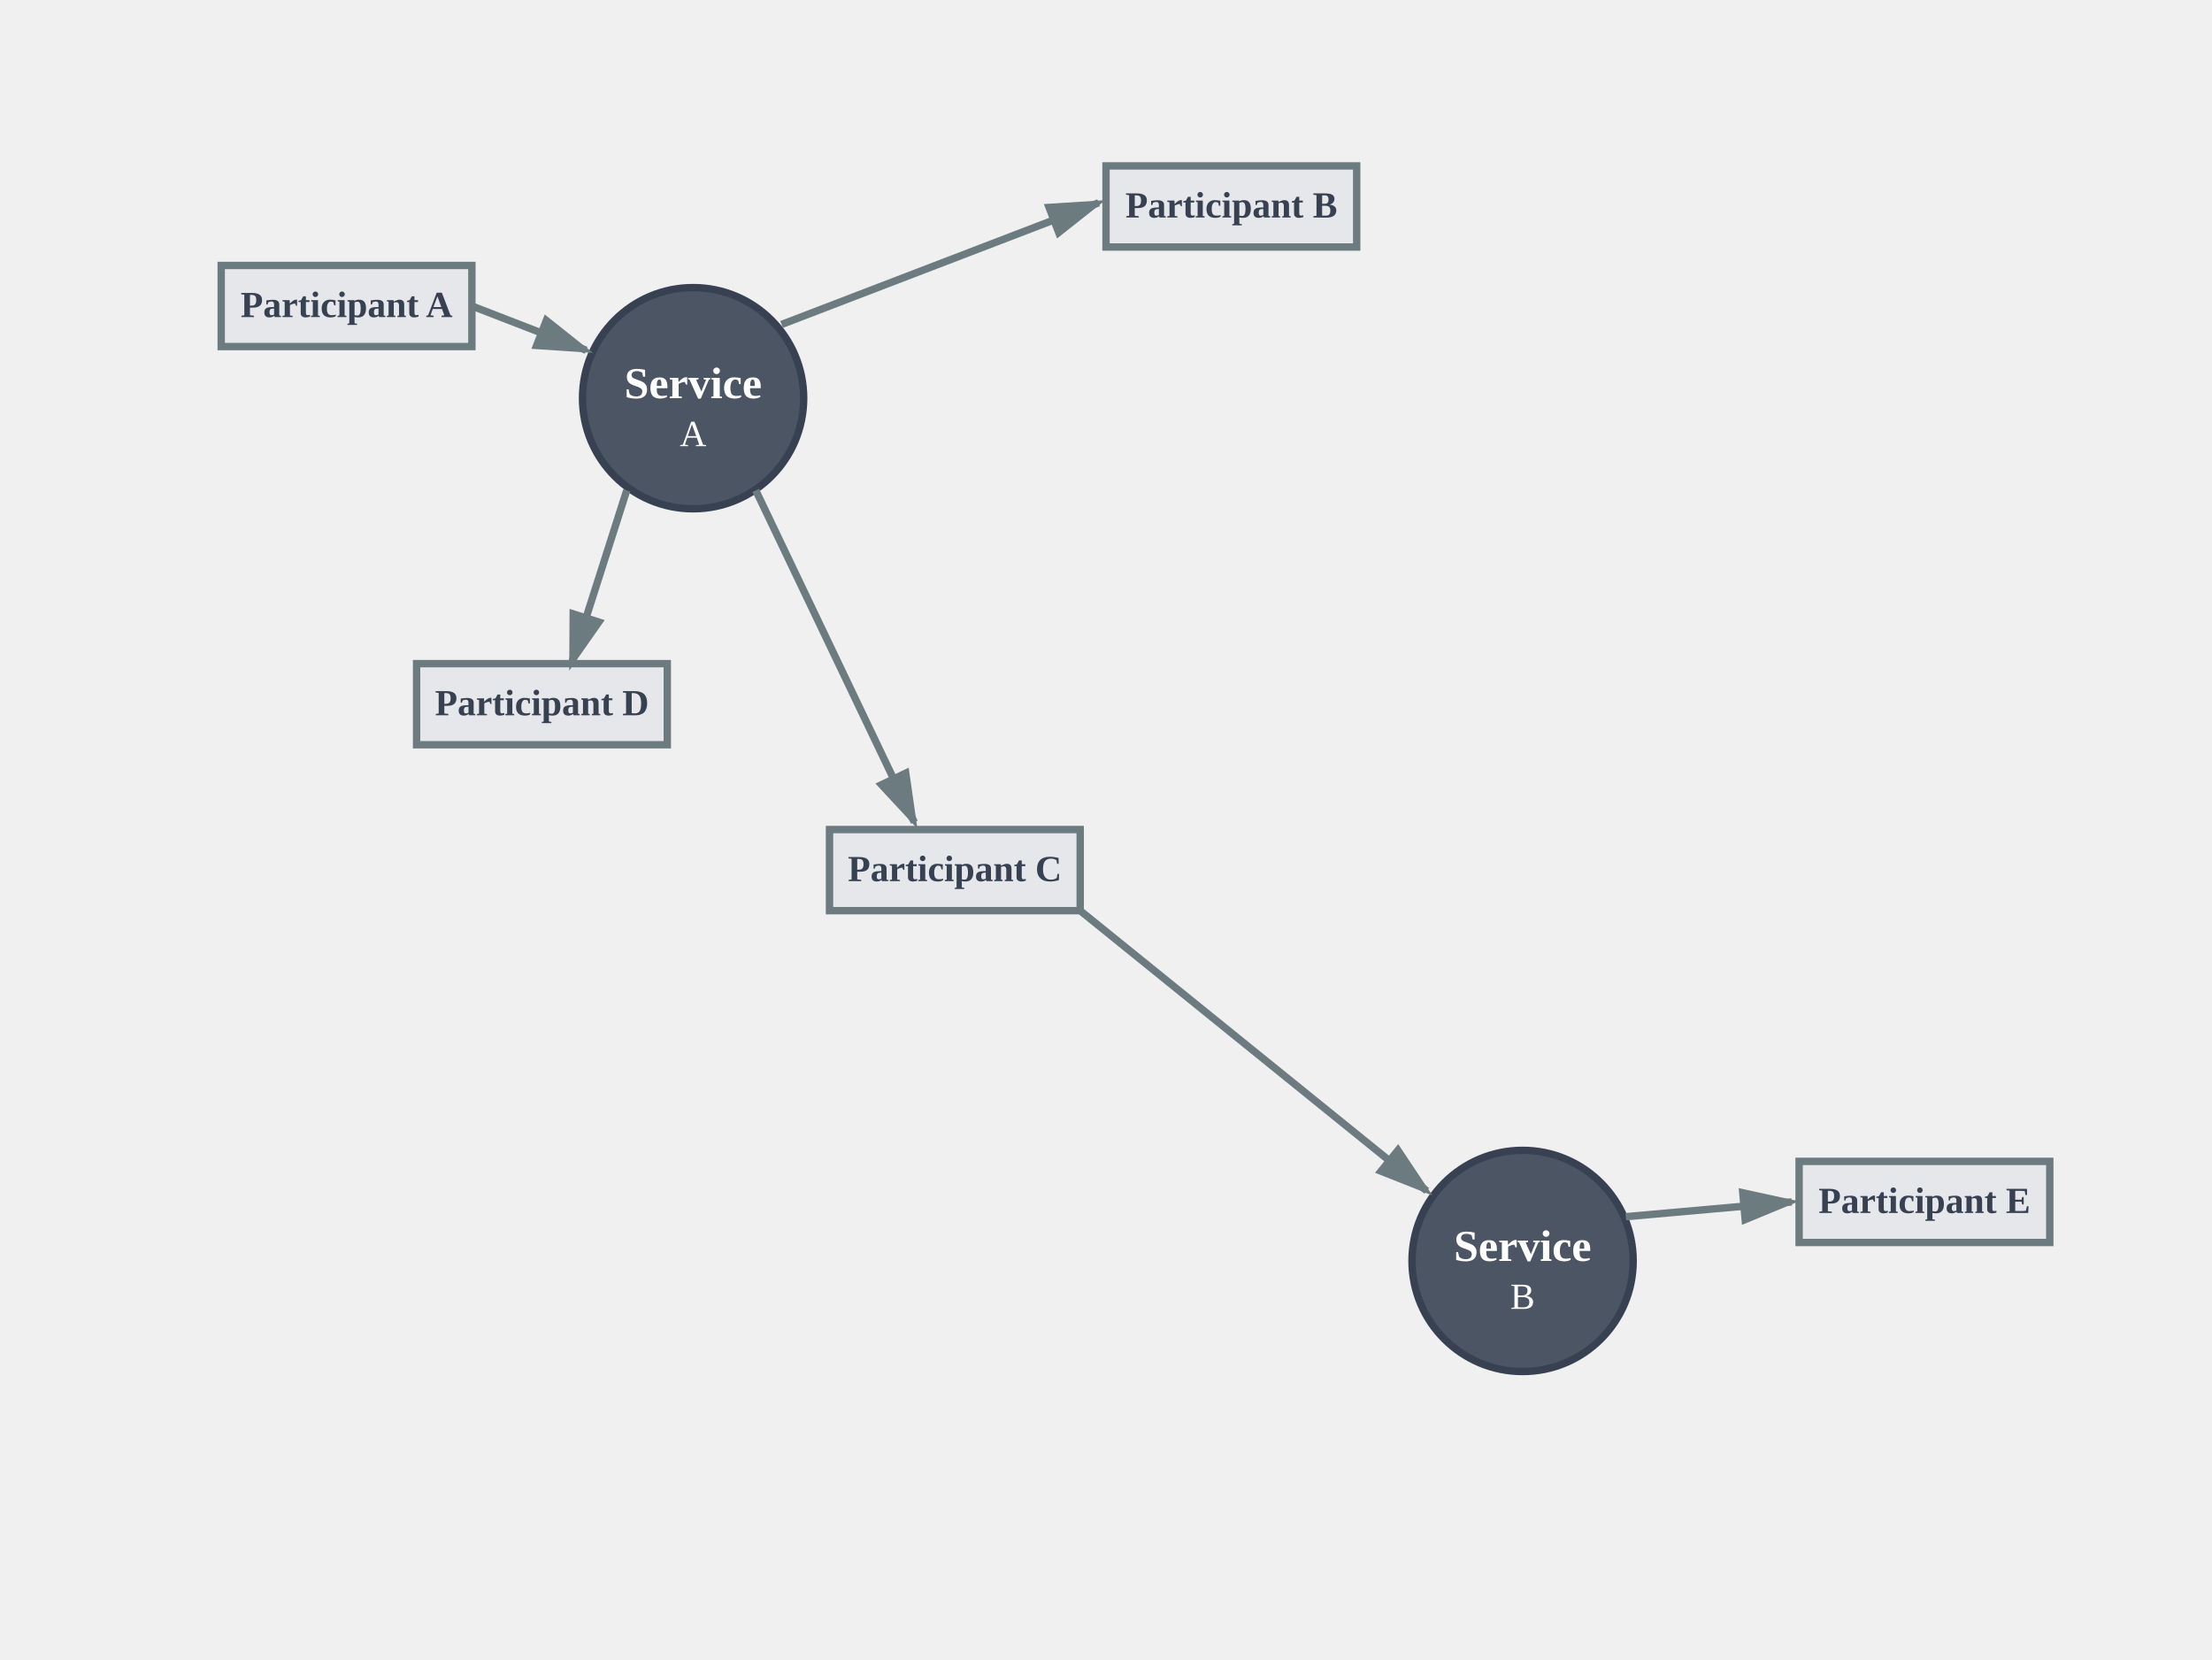
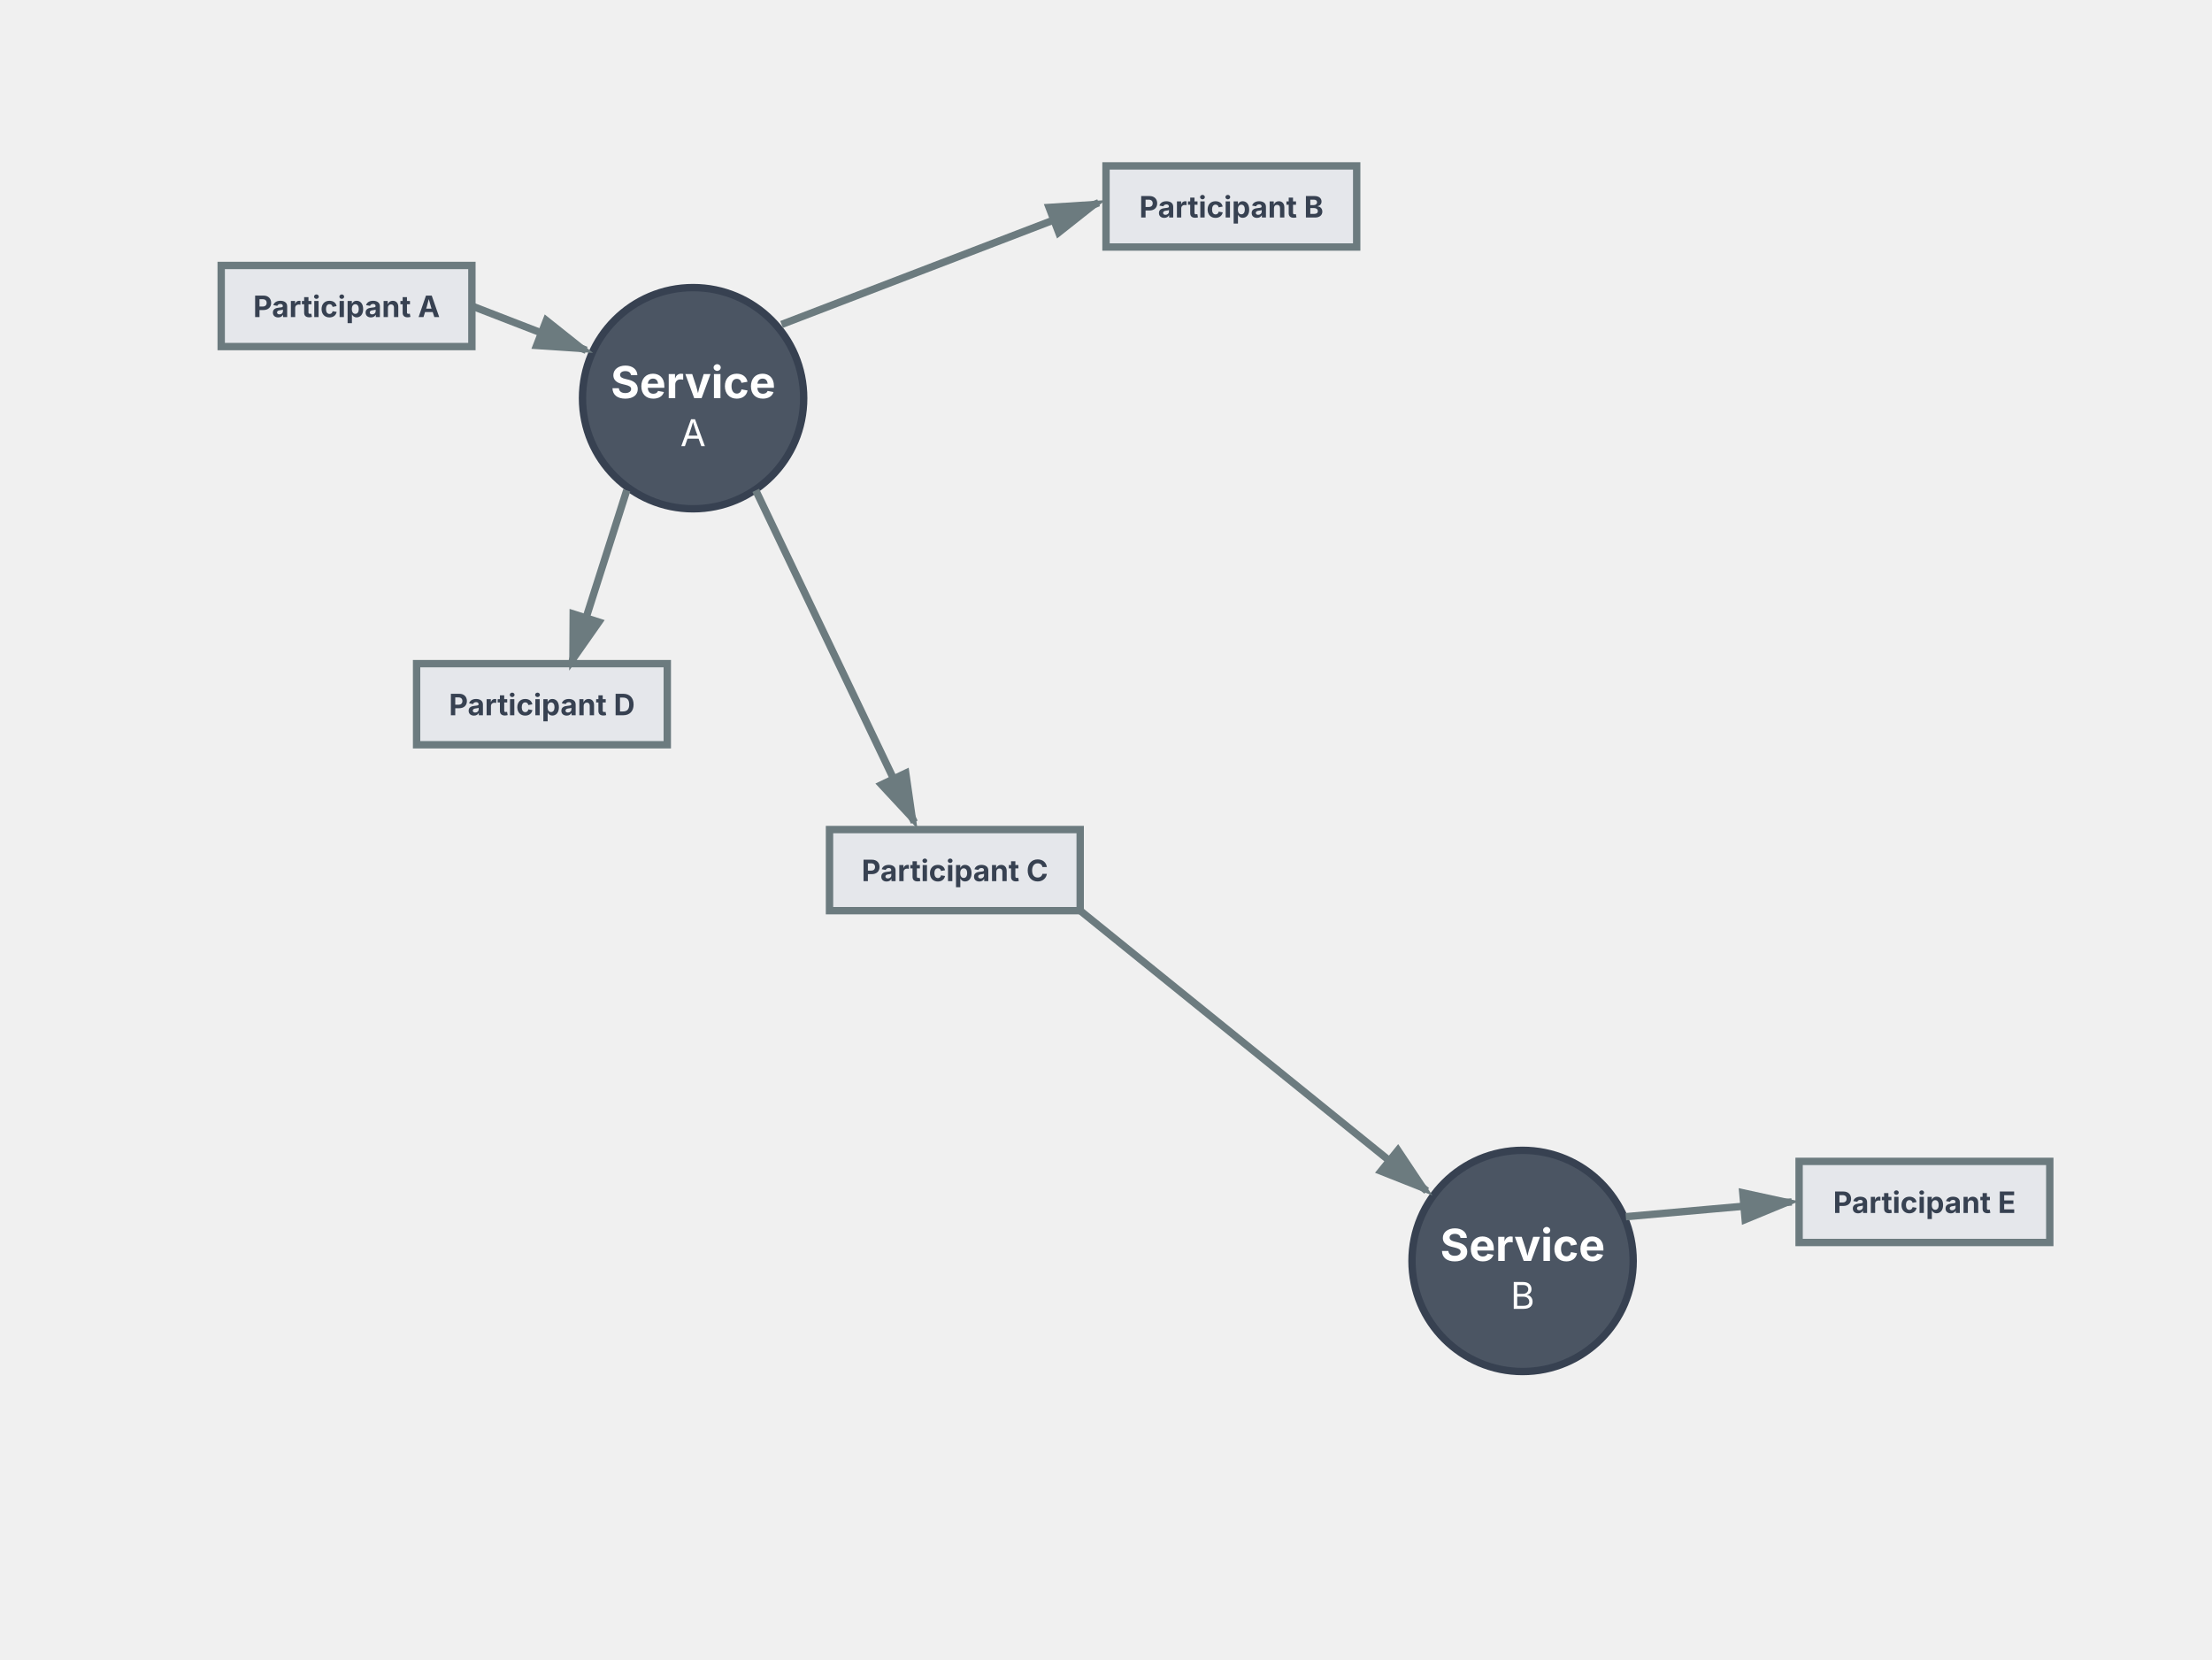
<svg xmlns="http://www.w3.org/2000/svg" viewBox="0 0 600 450">
  <defs>
+     <style>
+       .custom-fonts {
+         font-family: Inter, -apple-system, BlinkMacSystemFont, 'Segoe UI', Roboto, sans-serif;
+       }
+     </style>
    <marker id="arrowhead" markerWidth="8" markerHeight="5" refX="7" refY="2.5" orient="auto">
      <polygon points="0 0, 8 2.5, 0 5" fill="#6c7b7f" />
    </marker>
  </defs>
  <rect width="600" height="450" fill="transparent" />
  <circle cx="188" cy="108" r="30" fill="#4b5563" stroke="#374151" stroke-width="2" />
-   <text x="188" y="108" text-anchor="middle" font-size="12" font-weight="bold" fill="white">Service</text>
-   <text x="188" y="121" text-anchor="middle" font-size="10" fill="white">A</text>
+   <text x="188" y="108" text-anchor="middle" class="custom-fonts" font-size="12" font-weight="bold" fill="white">Service</text>
+   <text x="188" y="121" text-anchor="middle" class="custom-fonts" font-size="10" fill="white">A</text>
  <circle cx="413" cy="342" r="30" fill="#4b5563" stroke="#374151" stroke-width="2" />
-   <text x="413" y="342" text-anchor="middle" font-size="12" font-weight="bold" fill="white">Service</text>
-   <text x="413" y="355" text-anchor="middle" font-size="10" fill="white">B</text>
+   <text x="413" y="342" text-anchor="middle" class="custom-fonts" font-size="12" font-weight="bold" fill="white">Service</text>
+   <text x="413" y="355" text-anchor="middle" class="custom-fonts" font-size="10" fill="white">B</text>
  <rect x="60" y="72" width="68" height="22" fill="#e5e7eb" stroke="#6c7b7f" stroke-width="2" />
-   <text x="94" y="86" text-anchor="middle" font-size="10" font-weight="bold" fill="#374151">Participant A</text>
+   <text x="94" y="86" text-anchor="middle" class="custom-fonts" font-size="8" font-weight="bold" fill="#374151">Participant A</text>
  <rect x="300" y="45" width="68" height="22" fill="#e5e7eb" stroke="#6c7b7f" stroke-width="2" />
-   <text x="334" y="59" text-anchor="middle" font-size="10" font-weight="bold" fill="#374151">Participant B</text>
+   <text x="334" y="59" text-anchor="middle" class="custom-fonts" font-size="8" font-weight="bold" fill="#374151">Participant B</text>
  <rect x="225" y="225" width="68" height="22" fill="#e5e7eb" stroke="#6c7b7f" stroke-width="2" />
-   <text x="259" y="239" text-anchor="middle" font-size="10" font-weight="bold" fill="#374151">Participant C</text>
+   <text x="259" y="239" text-anchor="middle" class="custom-fonts" font-size="8" font-weight="bold" fill="#374151">Participant C</text>
  <rect x="113" y="180" width="68" height="22" fill="#e5e7eb" stroke="#6c7b7f" stroke-width="2" />
-   <text x="147" y="194" text-anchor="middle" font-size="10" font-weight="bold" fill="#374151">Participant D</text>
+   <text x="147" y="194" text-anchor="middle" class="custom-fonts" font-size="8" font-weight="bold" fill="#374151">Participant D</text>
  <rect x="488" y="315" width="68" height="22" fill="#e5e7eb" stroke="#6c7b7f" stroke-width="2" />
-   <text x="522" y="329" text-anchor="middle" font-size="10" font-weight="bold" fill="#374151">Participant E</text>
+   <text x="522" y="329" text-anchor="middle" class="custom-fonts" font-size="8" font-weight="bold" fill="#374151">Participant E</text>
  <line x1="128" y1="83" x2="159" y2="95" stroke="#6c7b7f" stroke-width="2" marker-end="url(#arrowhead)" />
  <line x1="212" y1="88" x2="298" y2="55" stroke="#6c7b7f" stroke-width="2" marker-end="url(#arrowhead)" />
  <line x1="170" y1="133" x2="155" y2="180" stroke="#6c7b7f" stroke-width="2" marker-end="url(#arrowhead)" />
  <line x1="205" y1="133" x2="248" y2="223" stroke="#6c7b7f" stroke-width="2" marker-end="url(#arrowhead)" />
  <line x1="293" y1="247" x2="387" y2="323" stroke="#6c7b7f" stroke-width="2" marker-end="url(#arrowhead)" />
  <line x1="441" y1="330" x2="486" y2="326" stroke="#6c7b7f" stroke-width="2" marker-end="url(#arrowhead)" />
</svg>
